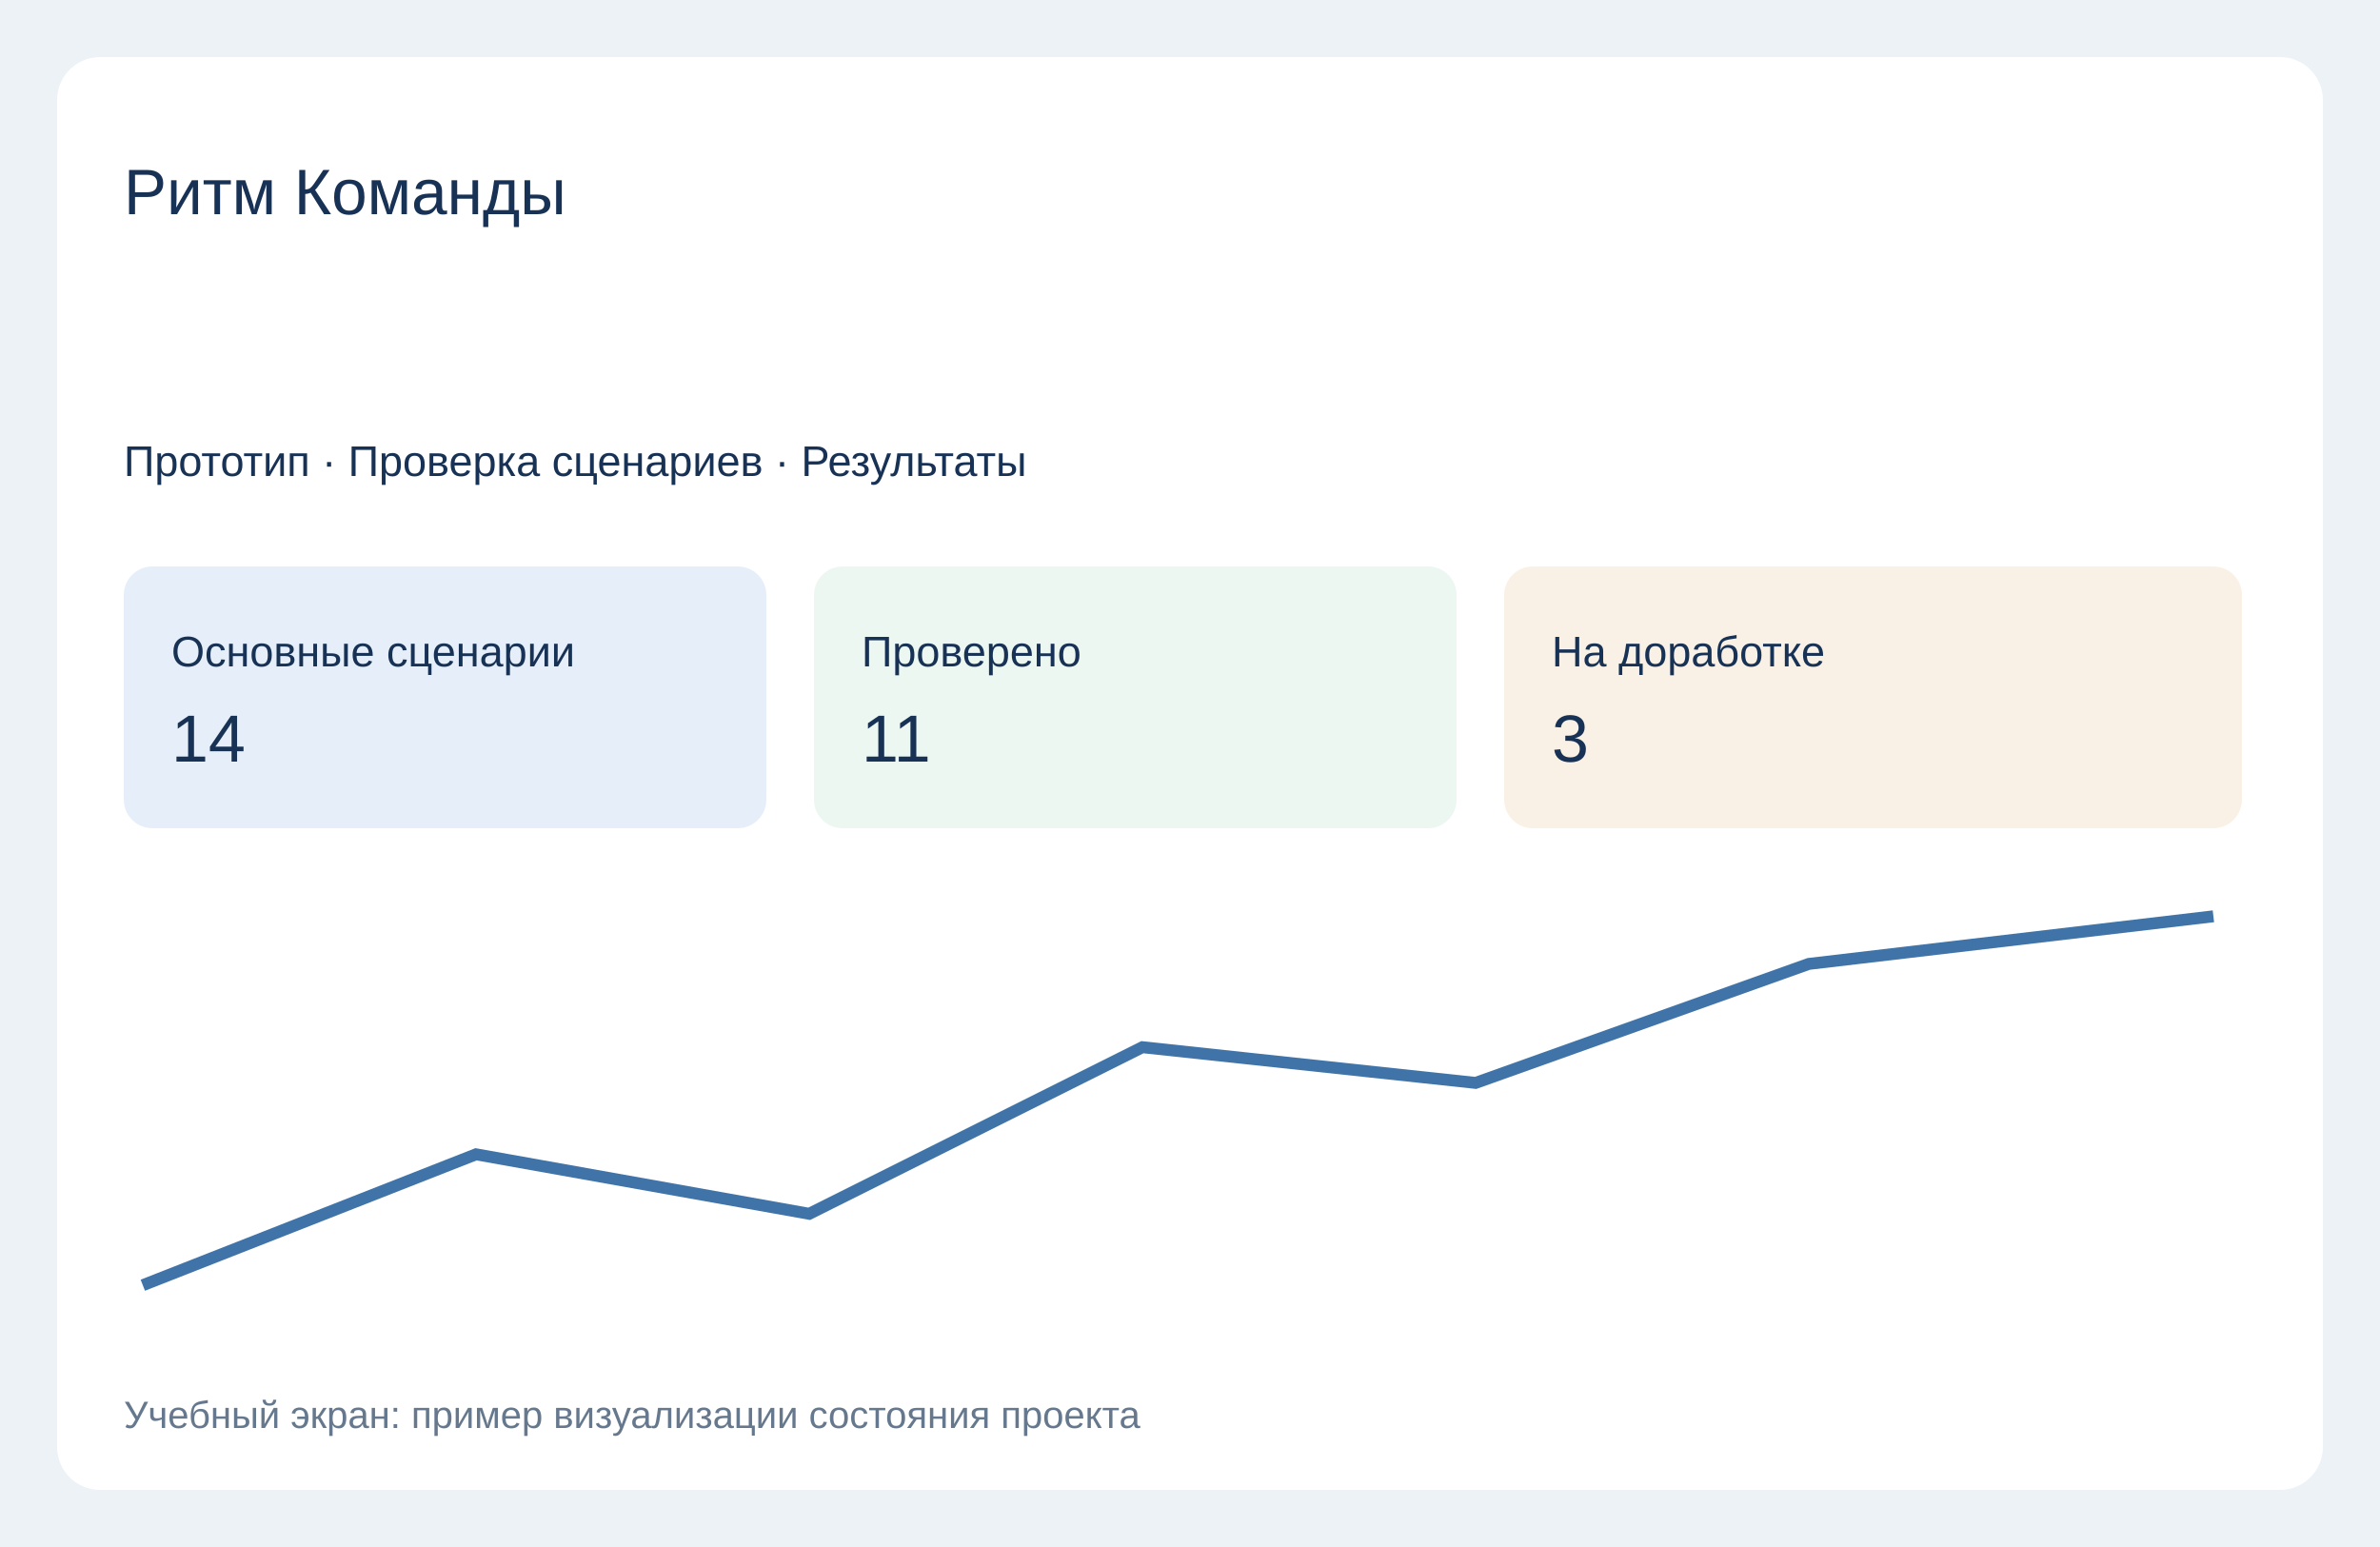
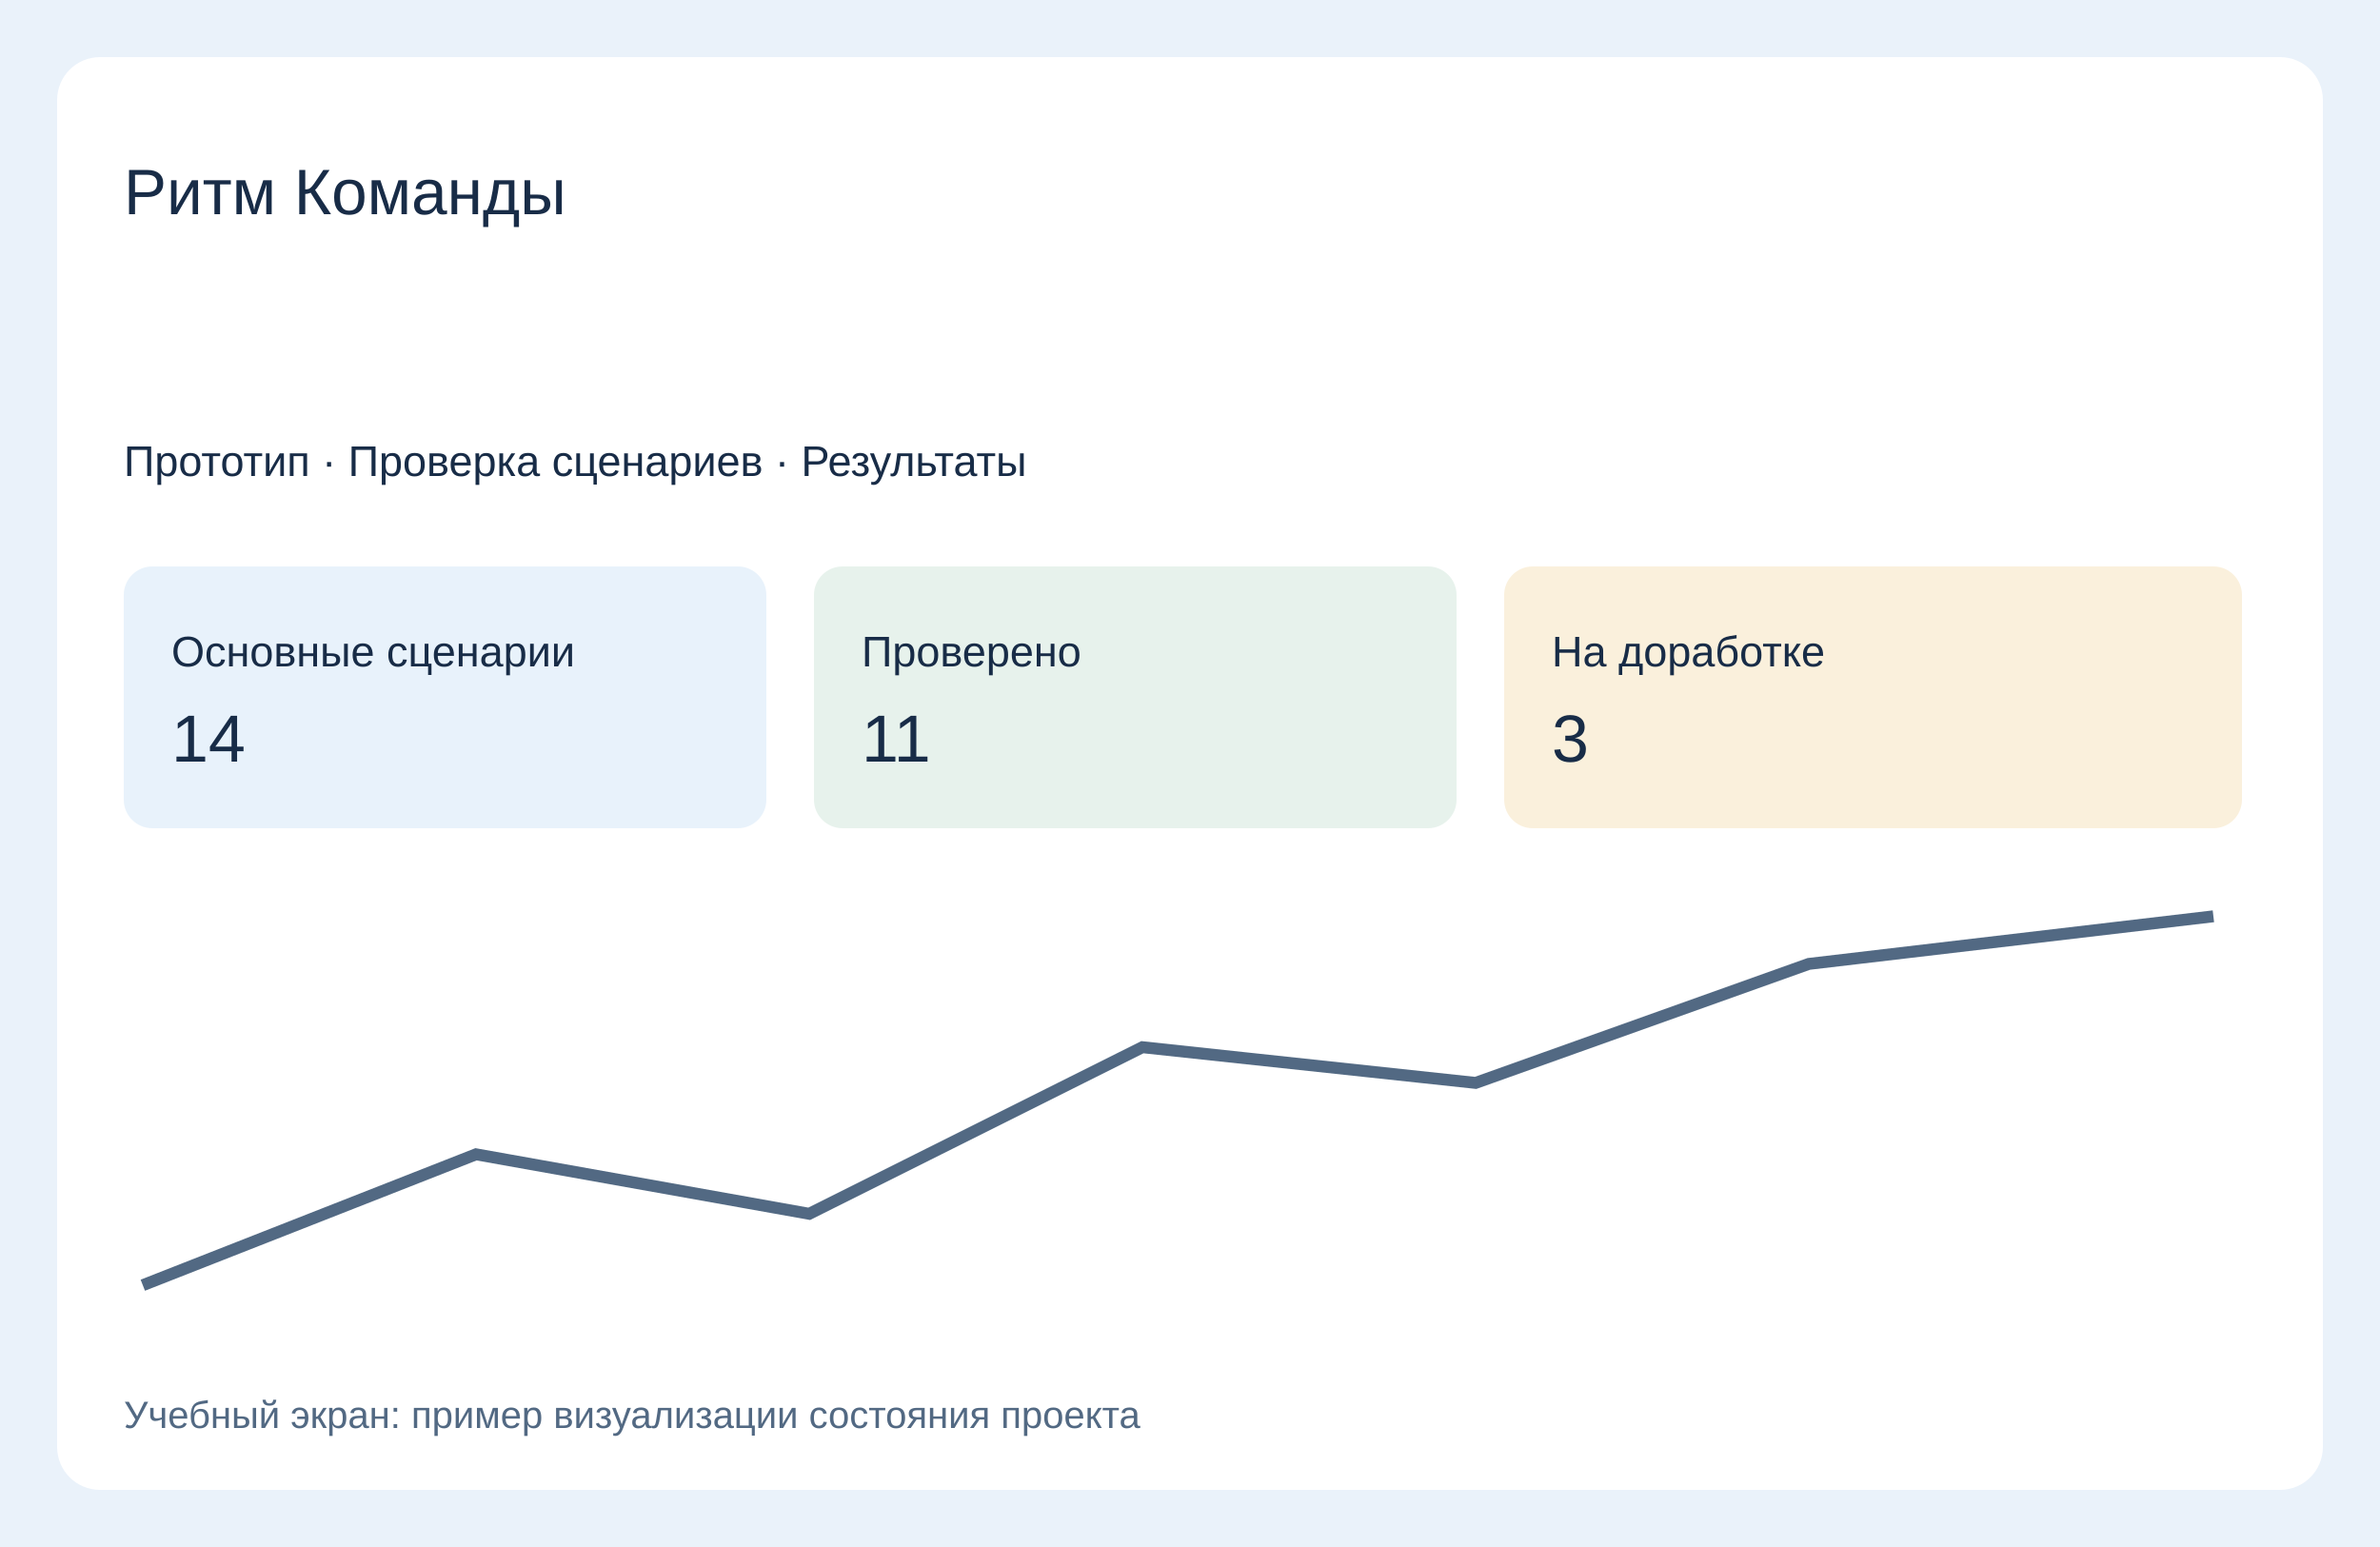
<svg xmlns="http://www.w3.org/2000/svg" width="1000" height="650">
-   <rect width="1000" height="650" fill="#edf2f7" />
+   <rect width="1000" height="650" fill="#eaf2fa" />
  <rect x="24" y="24" width="952" height="602" rx="18" fill="white" />
-   <g font-family="Arial" fill="#183256">
+   <g font-family="Arial" fill="#182c47">
    <text x="52" y="90" font-size="27">Ритм Команды</text>
    <text x="52" y="200" font-size="18">Прототип · Проверка сценариев · Результаты</text>
-     <rect x="52" y="238" width="270" height="110" rx="12" fill="#e6eff9" />
-     <rect x="342" y="238" width="270" height="110" rx="12" fill="#edf7f1" />
-     <rect x="632" y="238" width="310" height="110" rx="12" fill="#f9f1e5" />
+     <rect x="52" y="238" width="270" height="110" rx="12" fill="#e8f2fb" />
+     <rect x="342" y="238" width="270" height="110" rx="12" fill="#e7f2ec" />
+     <rect x="632" y="238" width="310" height="110" rx="12" fill="#faf0dc" />
    <text x="72" y="280" font-size="18">Основные сценарии</text>
    <text x="72" y="320" font-size="28">14</text>
    <text x="362" y="280" font-size="18">Проверено</text>
    <text x="362" y="320" font-size="28">11</text>
    <text x="652" y="280" font-size="18">На доработке</text>
    <text x="652" y="320" font-size="28">3</text>
-     <path d="M60 540 L200 485 L340 510 L480 440 L620 455 L760 405 L930 385" fill="none" stroke="#4073a8" stroke-width="5" />
-     <text x="52" y="600" font-size="16" fill="#65788d">Учебный экран: пример визуализации состояния проекта</text>
+     <path d="M60 540 L200 485 L340 510 L480 440 L620 455 L760 405 L930 385" fill="none" stroke="#526983" stroke-width="5" />
+     <text x="52" y="600" font-size="16" fill="#526983">Учебный экран: пример визуализации состояния проекта</text>
  </g>
</svg>
